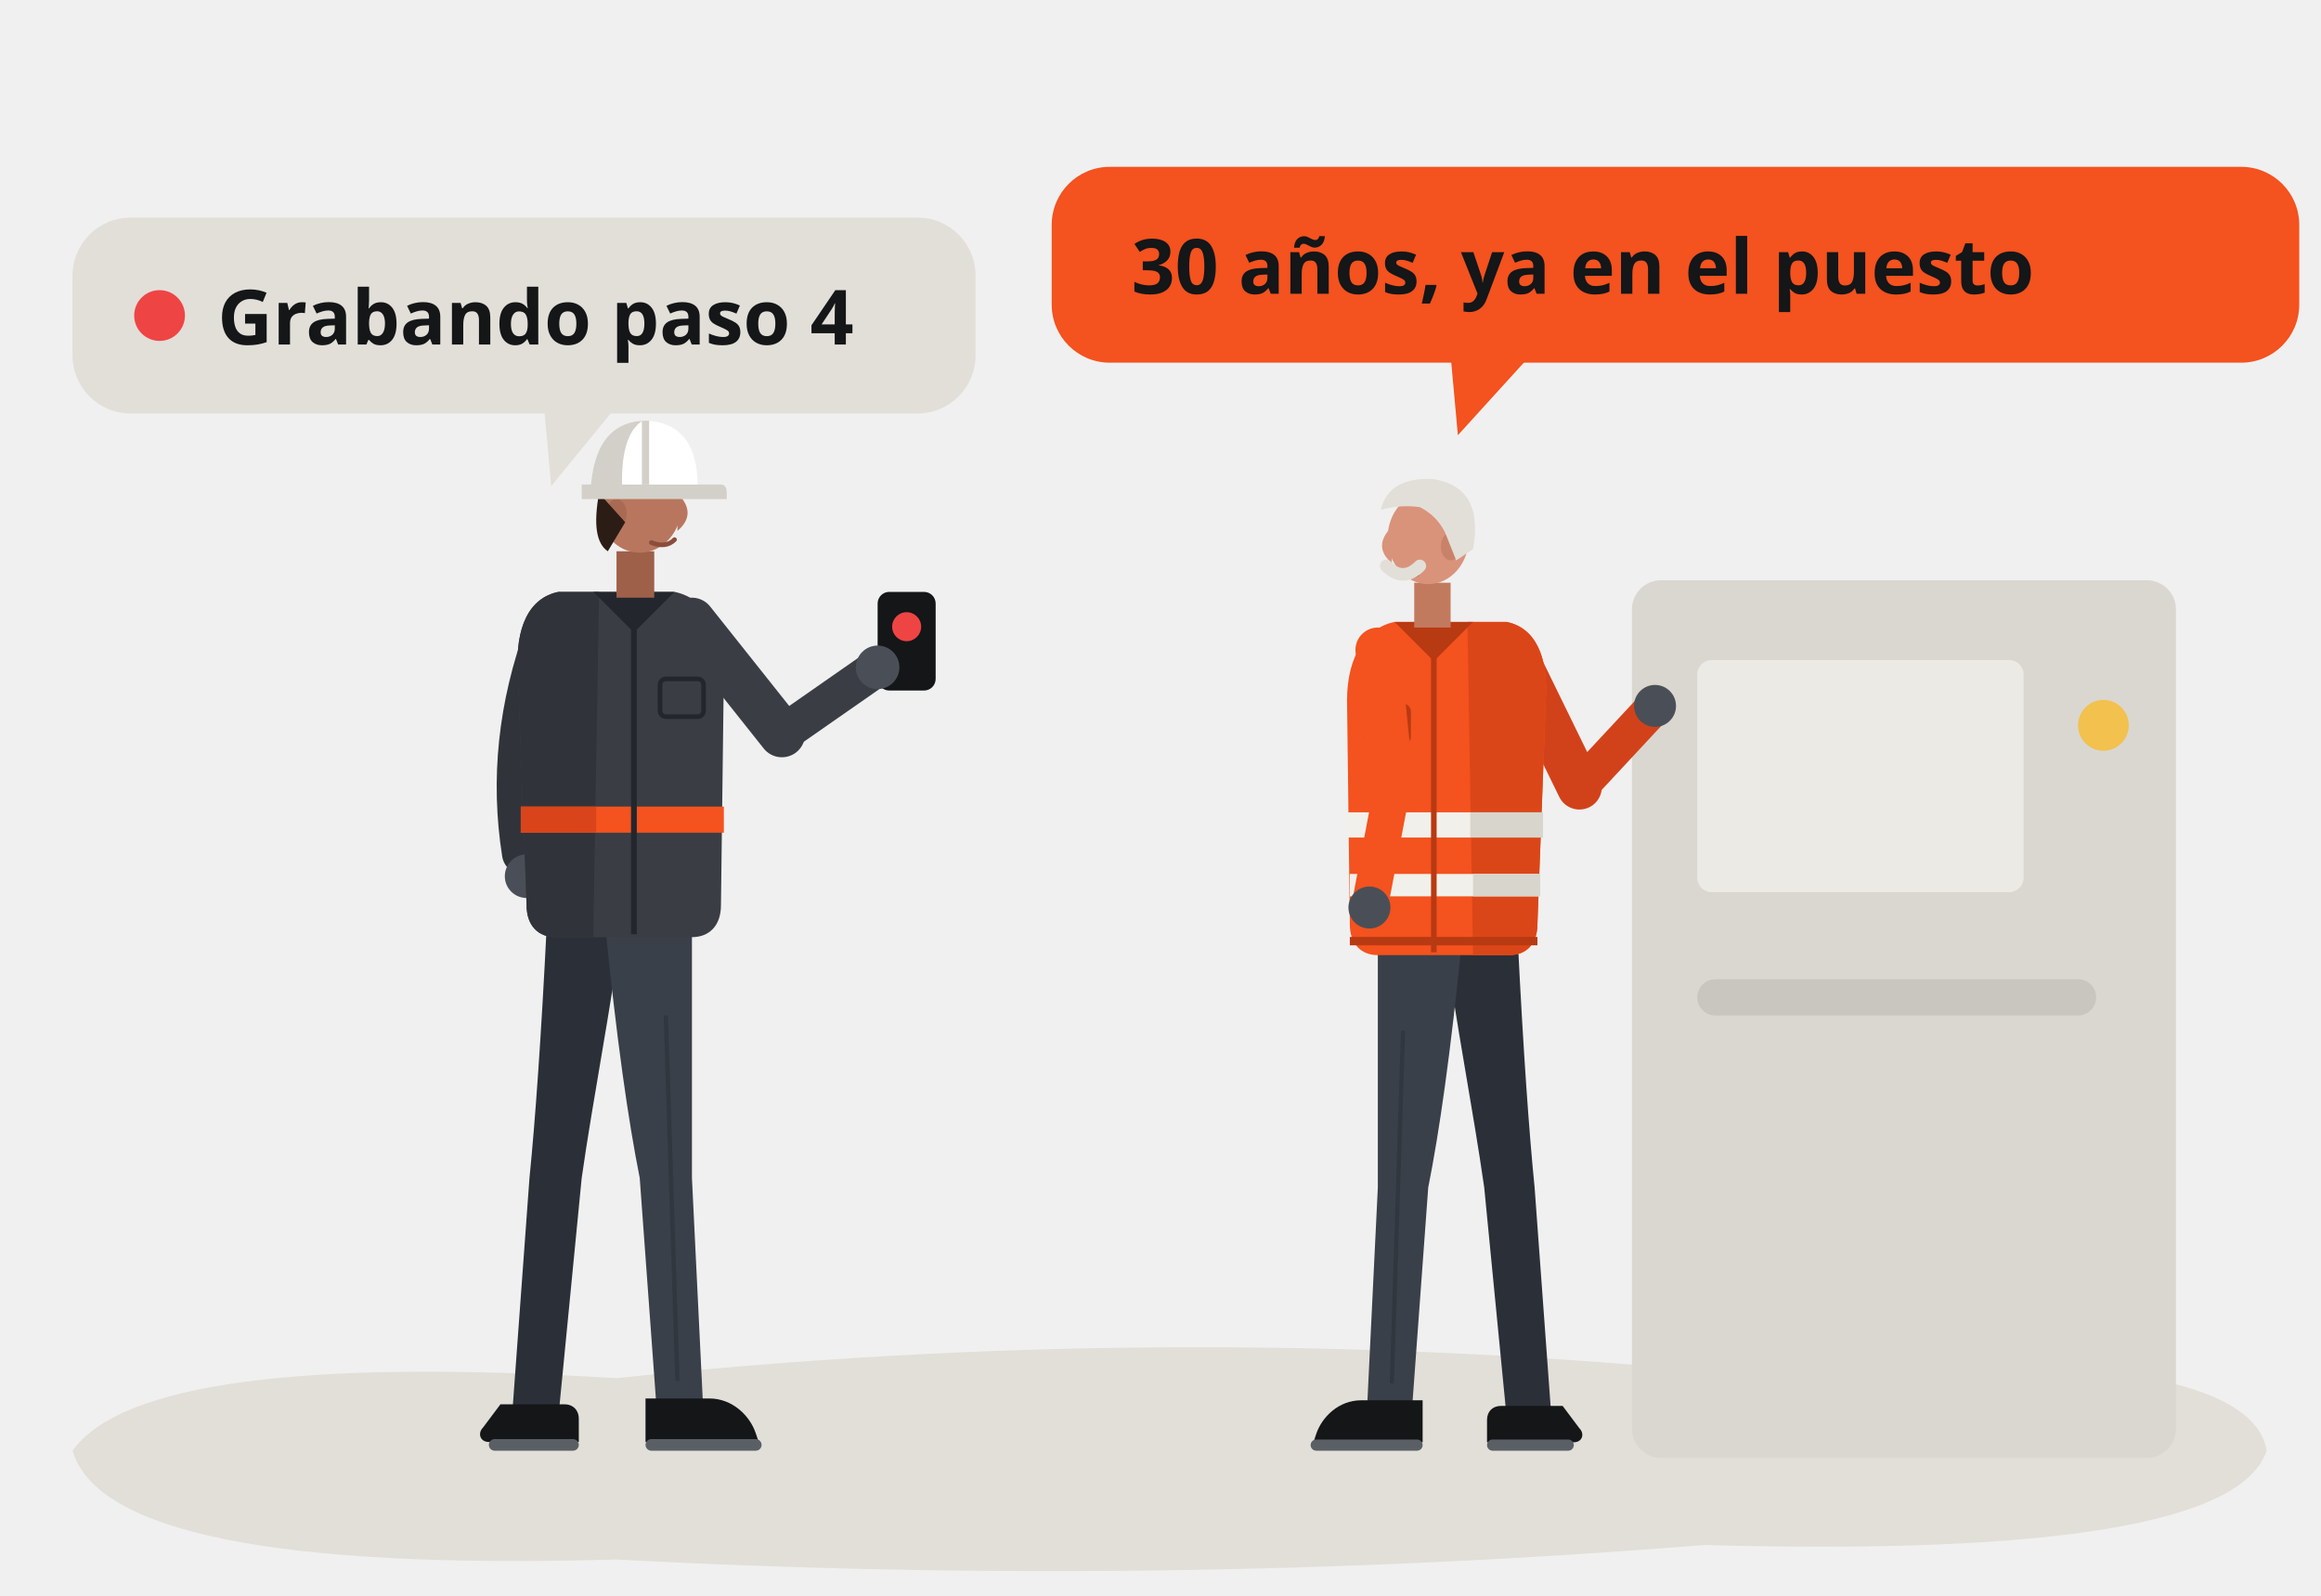
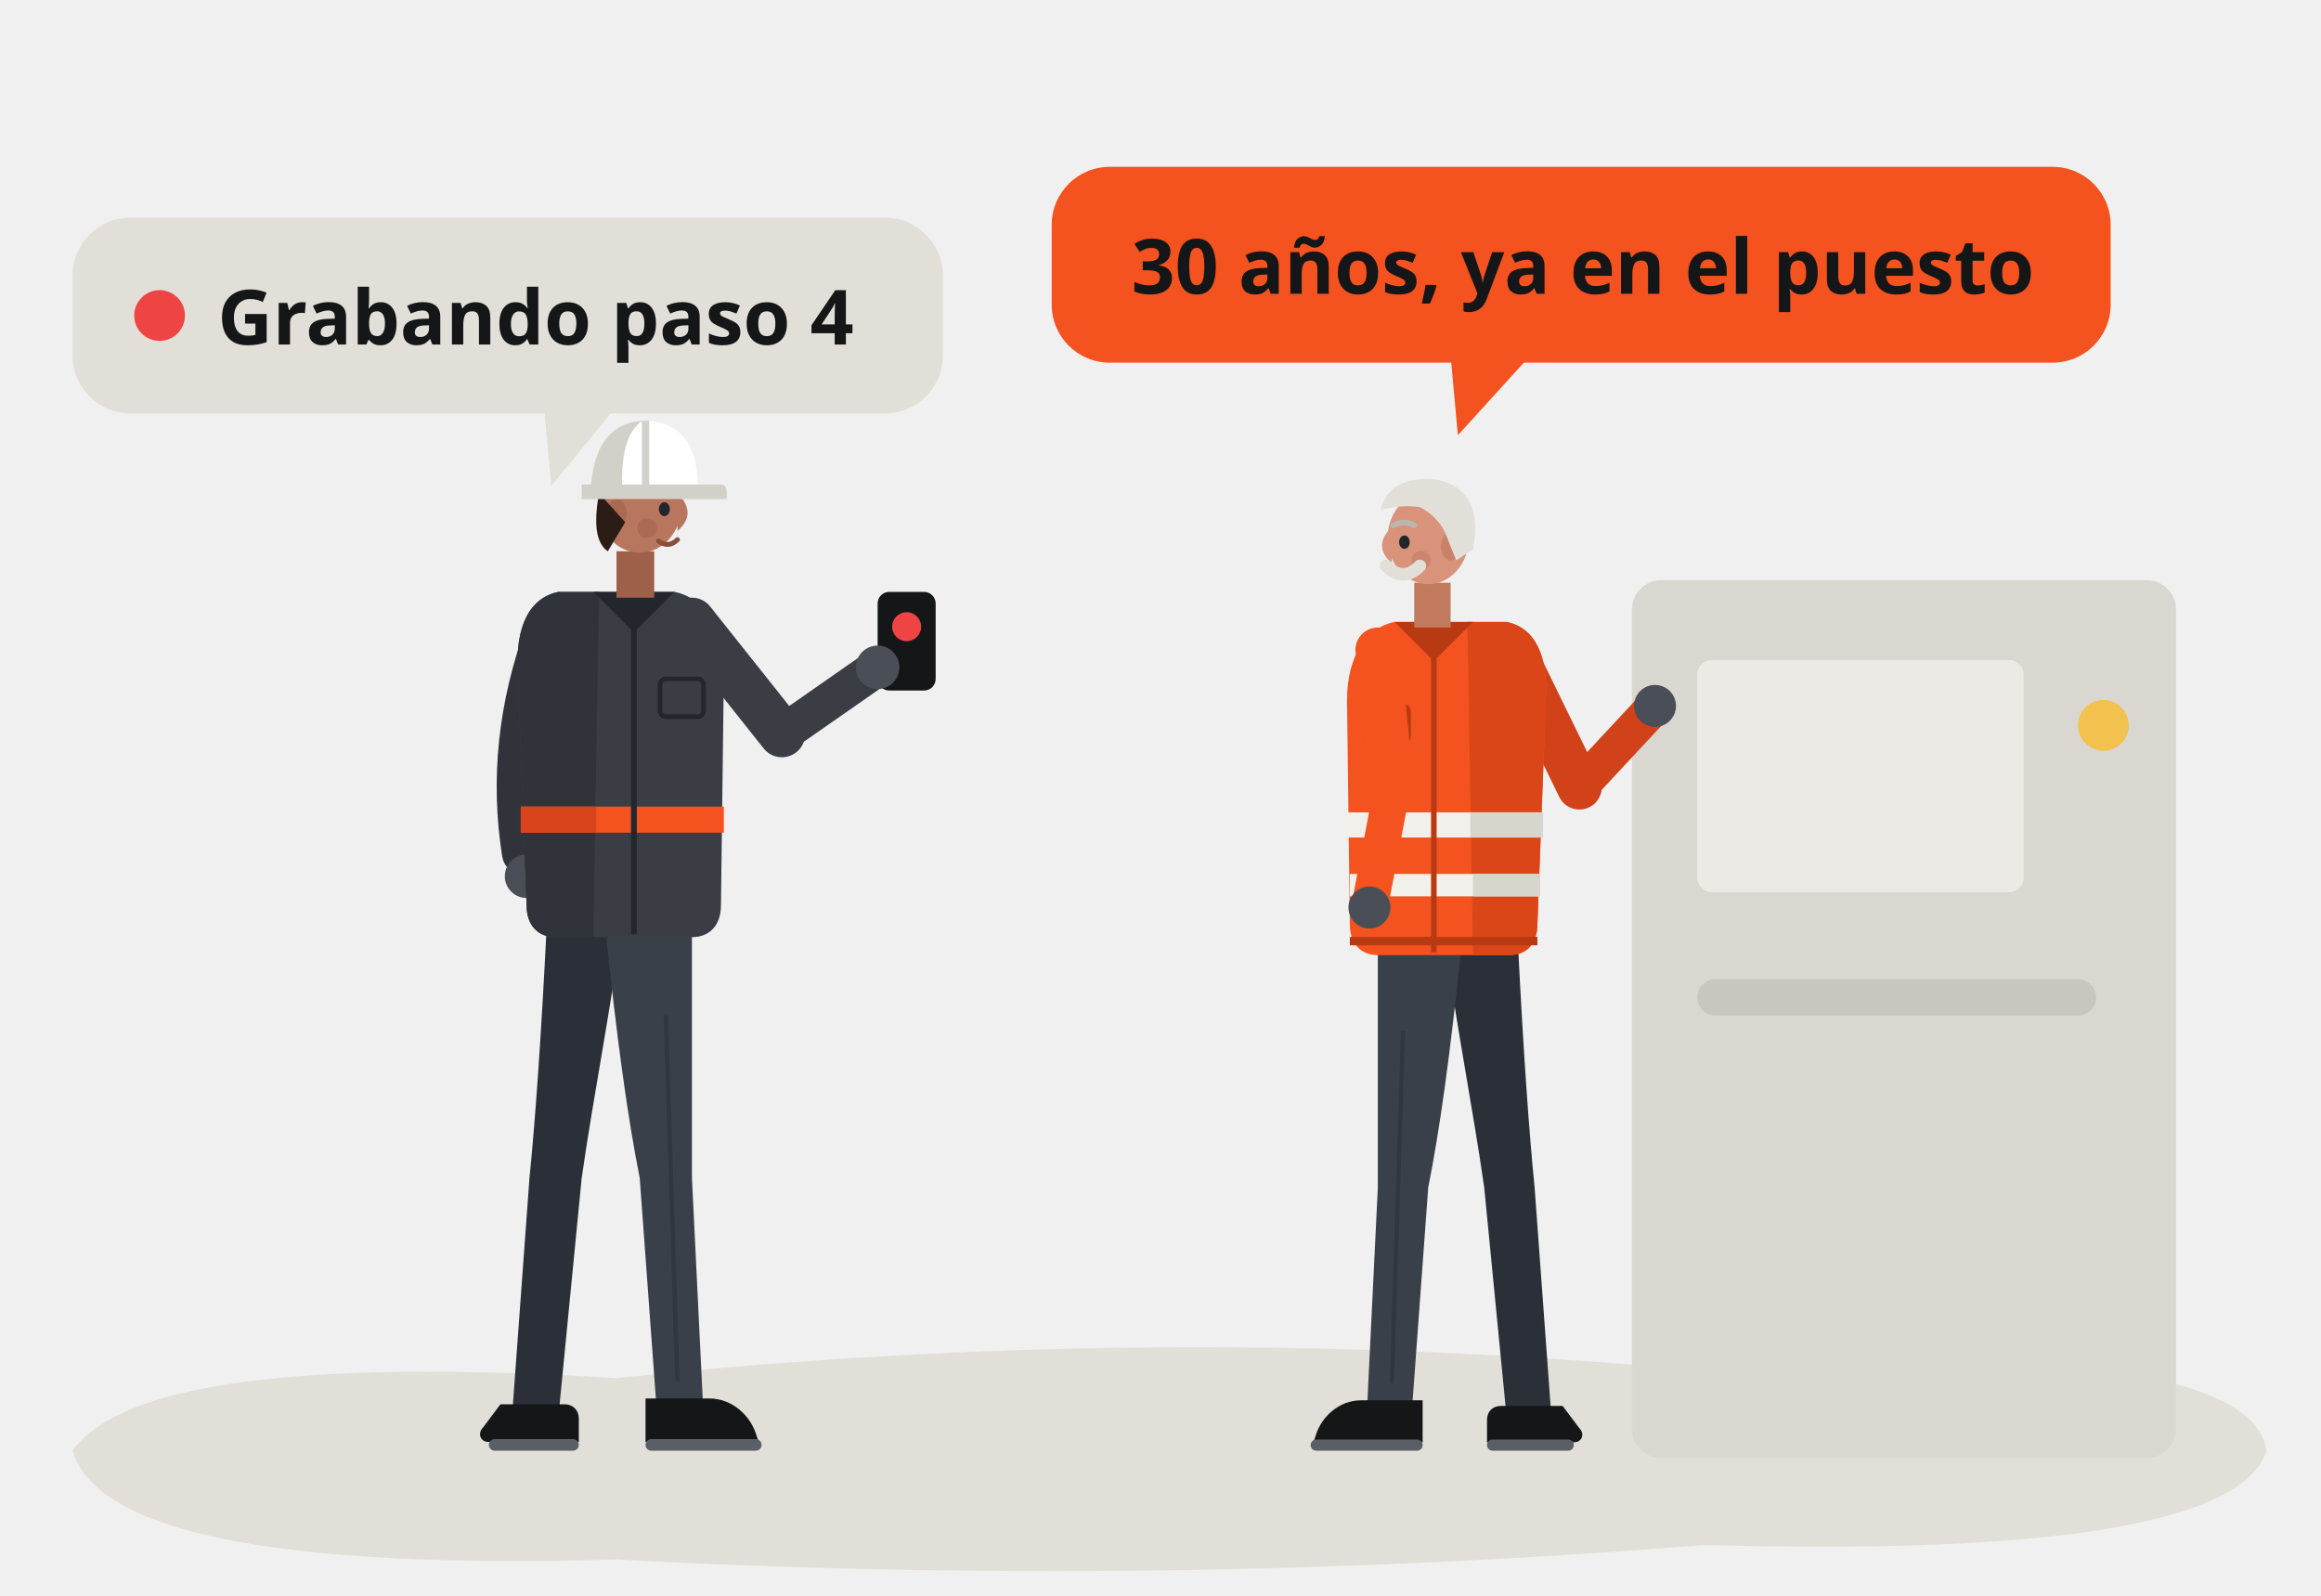
<svg xmlns="http://www.w3.org/2000/svg" viewBox="0 0 640 440" role="img" aria-label="Un operario veterano explica su máquina mientras un compañero joven lo graba con el móvil">
  <path d="M20 400Q40 372 170 380Q320 364 470 378Q620 368 625 400Q615 430 470 426Q320 438 170 430Q30 434 20 400Z" fill="#E2DFD8" />
  <rect x="450" y="160" width="150" height="242" rx="8" fill="#DAD7D0" />
  <rect x="468" y="182" width="90" height="64" rx="4" fill="#ECEAE5" />
  <circle cx="580" cy="200" r="7" fill="#F2C14E" />
  <rect x="468" y="270" width="110" height="10" rx="5" fill="#C9C6BF" />
-   <g class="ilus-breathe" style="--d:0.45s">
+   <g class="ilus-breathe" style="--d:0.00s">
    <g transform="translate(400 400) scale(-0.772 0.772)">
      <path d="M-24 -182C-26 -142 -28 -114 -30 -94L-36 -12H-20L-12 -94C-8 -122 -2 -152 2 -182Z" fill="#2B3038" />
      <path d="M-4 -182C0 -142 4 -114 8 -94L14 -12H30L26 -94C26 -130 26 -158 26 -182Z" fill="#3A4049" />
      <path d="M17 -150L21 -24" stroke="#2B3038" stroke-width="1.5" opacity=".6" />
      <path d="M-40 -16h22c3 0 5 2 5 5v8h-31c-3 0-4-3-2-5z" fill="#141618" />
      <rect x="-44" y="-4" width="31" height="4" rx="2" fill="#5A5F66" />
      <path d="M10 -18h22c8 0 14 6 16 12l1 3H10z" fill="#141618" />
      <rect x="10" y="-4" width="40" height="4" rx="2" fill="#5A5F66" />
      <path d="M-24 -282L-46 -237" fill="none" stroke="#D2421A" stroke-width="16" stroke-linecap="round" />
      <path d="M-46 -237L-73 -266" fill="none" stroke="#D2421A" stroke-width="13" stroke-linecap="round" />
      <circle cx="-73" cy="-266" r="7.5" fill="#4A4F57" />
      <path d="M-20 -296C-30 -294 -35 -284 -34 -268L-31 -188C-31 -181 -27 -177 -21 -177H26C32 -177 36 -181 36 -188L37 -268C37 -284 30 -294 20 -296Z" fill="#F4521E" />
      <path d="M-20 -296C-30 -294 -35 -284 -34 -268L-31 -188C-31 -181 -27 -177 -21 -177H-8L-6 -296Z" fill="#DB4618" />
      <path d="M-33 -228H37V-219H-33ZM-32 -206H36V-198H-32Z" fill="#F2F0EA" />
      <path d="M-33 -228H-7V-219H-33ZM-32 -206H-8V-198H-32Z" fill="#D8D5CC" />
      <path d="M6 -294V-178" stroke="#B83A12" stroke-width="2" />
      <rect x="15" y="-266" width="15" height="13" rx="2" fill="none" stroke="#B83A12" stroke-width="1.6" />
      <path d="M-8 -296L6 -282L20 -296Z" fill="#B83A12" />
      <path d="M-31 -182H36" stroke="#B83A12" stroke-width="3" />
      <path d="M0 -310h13v16H0z" fill="#C27A5E" />
      <ellipse cx="8" cy="-326" rx="14.5" ry="16.5" fill="#D9937A" />
      <path d="M21 -330Q28 -323 21 -317Z" fill="#D9937A" />
      <ellipse cx="0" cy="-323" rx="3.5" ry="5" fill="#C9826A" />
-       <path d="M12 -313Q17 -311 20 -314" fill="none" stroke="#A86650" stroke-width="1.6" stroke-linecap="round" />
+       <circle cx="10.5" cy="-318" r="3.4" fill="#A86650" opacity=".3" data-cara="" />
+       <ellipse cx="16.5" cy="-324.5" rx="1.9" ry="2.4" fill="#23272D" />
+       <path d="M13 -330.5Q16.5 -332.5 20.5 -330.5" fill="none" stroke="#B9B6AE" stroke-width="2" stroke-linecap="round" />
+       <path d="M14.5 -313.5Q18 -311 21 -314" fill="none" stroke="#A86650" stroke-width="1.7" stroke-linecap="round" />
      <path d="M-8 -322Q-12 -344 6 -347Q22 -348 25 -336Q18 -338 11 -337Q5 -334 2 -328L-2 -318Z" fill="#E2DFD8" />
      <path d="M11 -316Q17 -310 23 -316" fill="none" stroke="#E2DFD8" stroke-width="4.5" stroke-linecap="round" />
      <path d="M26 -286L21 -236" fill="none" stroke="#F4521E" stroke-width="16" stroke-linecap="round" />
      <path d="M21 -236L29 -194" fill="none" stroke="#F4521E" stroke-width="13" stroke-linecap="round" />
      <circle cx="29" cy="-194" r="7.5" fill="#4A4F57" />
    </g>
  </g>
-   <g class="ilus-breathe" style="--d:0.90s">
+   <g class="ilus-breathe" style="--d:0.45s">
    <g transform="translate(170 400) scale(0.8)">
      <path d="M-24 -182C-26 -142 -28 -114 -30 -94L-36 -12H-20L-12 -94C-8 -122 -2 -152 2 -182Z" fill="#2B3038" />
      <path d="M-4 -182C0 -142 4 -114 8 -94L14 -12H30L26 -94C26 -130 26 -158 26 -182Z" fill="#3A4049" />
      <path d="M17 -150L21 -24" stroke="#2B3038" stroke-width="1.5" opacity=".6" />
      <path d="M-40 -16h22c3 0 5 2 5 5v8h-31c-3 0-4-3-2-5z" fill="#141618" />
      <rect x="-44" y="-4" width="31" height="4" rx="2" fill="#5A5F66" />
      <path d="M10 -18h22c8 0 14 6 16 12l1 3H10z" fill="#141618" />
      <rect x="10" y="-4" width="40" height="4" rx="2" fill="#5A5F66" />
      <path d="M-24 -282Q-38 -244 -32 -206" fill="none" stroke="#30343A" stroke-width="15" stroke-linecap="round" />
      <circle cx="-31" cy="-198" r="7.5" fill="#4A4F57" />
      <path d="M-20 -296C-30 -294 -35 -284 -34 -268L-31 -188C-31 -181 -27 -177 -21 -177H26C32 -177 36 -181 36 -188L37 -268C37 -284 30 -294 20 -296Z" fill="#3A3E44" />
      <path d="M-20 -296C-30 -294 -35 -284 -34 -268L-31 -188C-31 -181 -27 -177 -21 -177H-8L-6 -296Z" fill="#30343A" />
      <path d="M-33 -222H37V-213H-33Z" fill="#F4521E" />
      <path d="M-33 -222H-7V-213H-33Z" fill="#D9441A" />
      <path d="M6 -294V-178" stroke="#23272D" stroke-width="2" />
      <rect x="15" y="-266" width="15" height="13" rx="2" fill="none" stroke="#23272D" stroke-width="1.6" />
      <path d="M-8 -296L6 -282L20 -296Z" fill="#23272D" />
      <path d="M0 -310h13v16H0z" fill="#9E6049" />
      <ellipse cx="8" cy="-326" rx="14.5" ry="16.5" fill="#B9765E" />
      <path d="M21 -330Q28 -323 21 -317Z" fill="#B9765E" />
      <ellipse cx="0" cy="-323" rx="3.5" ry="5" fill="#A86A53" />
-       <path d="M12 -313Q17 -311 20 -314" fill="none" stroke="#8A4E3A" stroke-width="1.6" stroke-linecap="round" />
+       <circle cx="10.5" cy="-318" r="3.4" fill="#8A4E3A" opacity=".3" data-cara="" />
+       <ellipse cx="16.5" cy="-324.5" rx="1.9" ry="2.4" fill="#23272D" />
+       <path d="M13 -330.5Q16.5 -332.5 20.5 -330.5" fill="none" stroke="#3B2A20" stroke-width="2" stroke-linecap="round" />
+       <path d="M14.5 -313.5Q18 -311 21 -314" fill="none" stroke="#8A4E3A" stroke-width="1.7" stroke-linecap="round" />
      <path d="M-6 -330Q-9 -314 -3 -310L3 -320Z" fill="#2B1D16" />
      <path d="M-9 -330Q-8 -354 9 -355Q28 -355 28 -332Z" fill="#FFFFFF" />
      <path d="M9 -355Q-8 -354 -9 -330H2Q1 -350 9 -355Z" fill="#D3D0C9" />
      <path d="M-12 -333H36Q38 -333 38 -330V-328H-12Z" fill="#D3D0C9" />
      <path d="M10 -355V-333" stroke="#D3D0C9" stroke-width="2.5" />
      <rect x="90" y="-296" width="20" height="34" rx="4" fill="#141618" />
      <circle cx="100" cy="-284" r="5" fill="#EF4444" />
      <path d="M26 -286L57 -247" fill="none" stroke="#3A3E44" stroke-width="16" stroke-linecap="round" />
      <path d="M57 -247L90 -270" fill="none" stroke="#3A3E44" stroke-width="13" stroke-linecap="round" />
      <circle cx="90" cy="-270" r="7.5" fill="#4A4F57" />
    </g>
  </g>
  <g class="ilus-bubble" style="--i:0">
-     <rect x="20" y="60" width="249" height="54" rx="16" fill="#E2DFD8" />
+     <rect x="20" y="60" width="240" height="54" rx="16" fill="#E2DFD8" />
    <path d="M150 112l2 22 18-22z" fill="#E2DFD8" />
    <circle cx="44" cy="87" r="7" fill="#EF4444" />
    <text x="60" y="95" font-family="DM Sans, sans-serif" font-weight="700" font-size="21" fill="#141618">Grabando paso 4</text>
  </g>
  <g class="ilus-bubble" style="--i:1">
-     <rect x="290" y="46" width="344" height="54" rx="16" fill="#F4521E" />
+     <rect x="290" y="46" width="292" height="54" rx="16" fill="#F4521E" />
    <path d="M400 98l2 22 20-22z" fill="#F4521E" />
    <text x="312" y="81" font-family="DM Sans, sans-serif" font-weight="700" font-size="21" fill="#141618">30 años, ya en el puesto</text>
  </g>
</svg>
